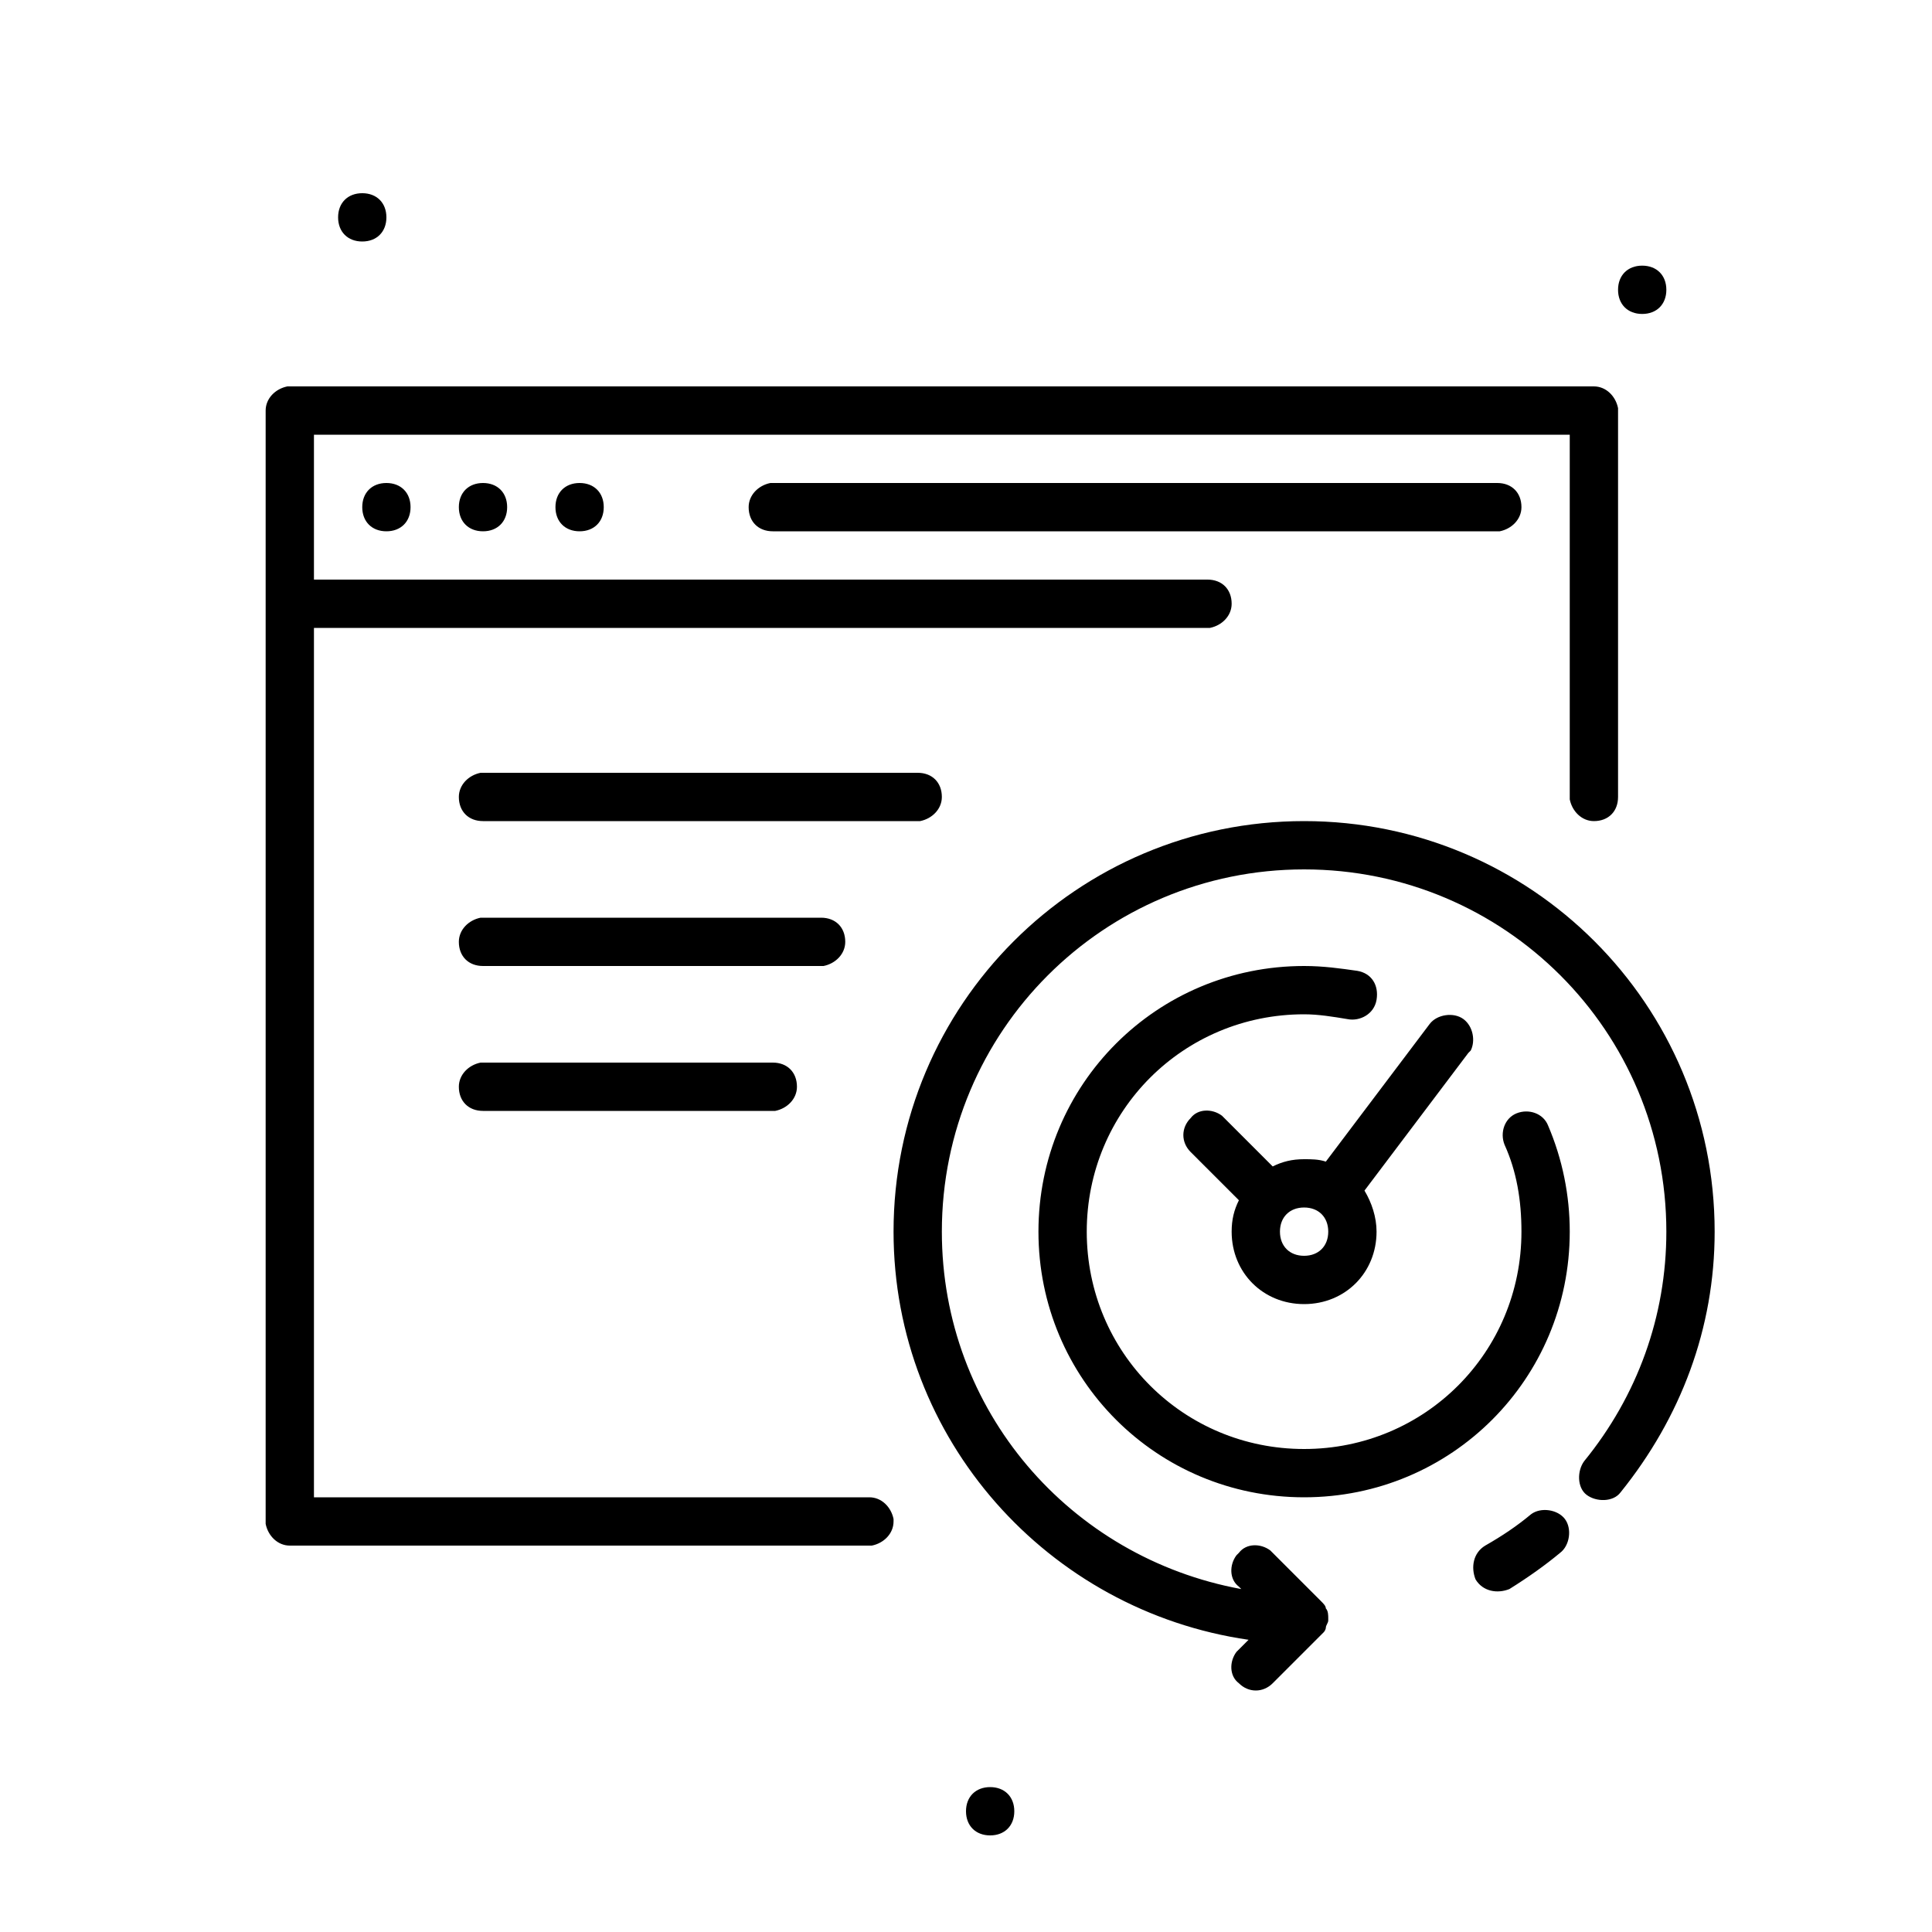
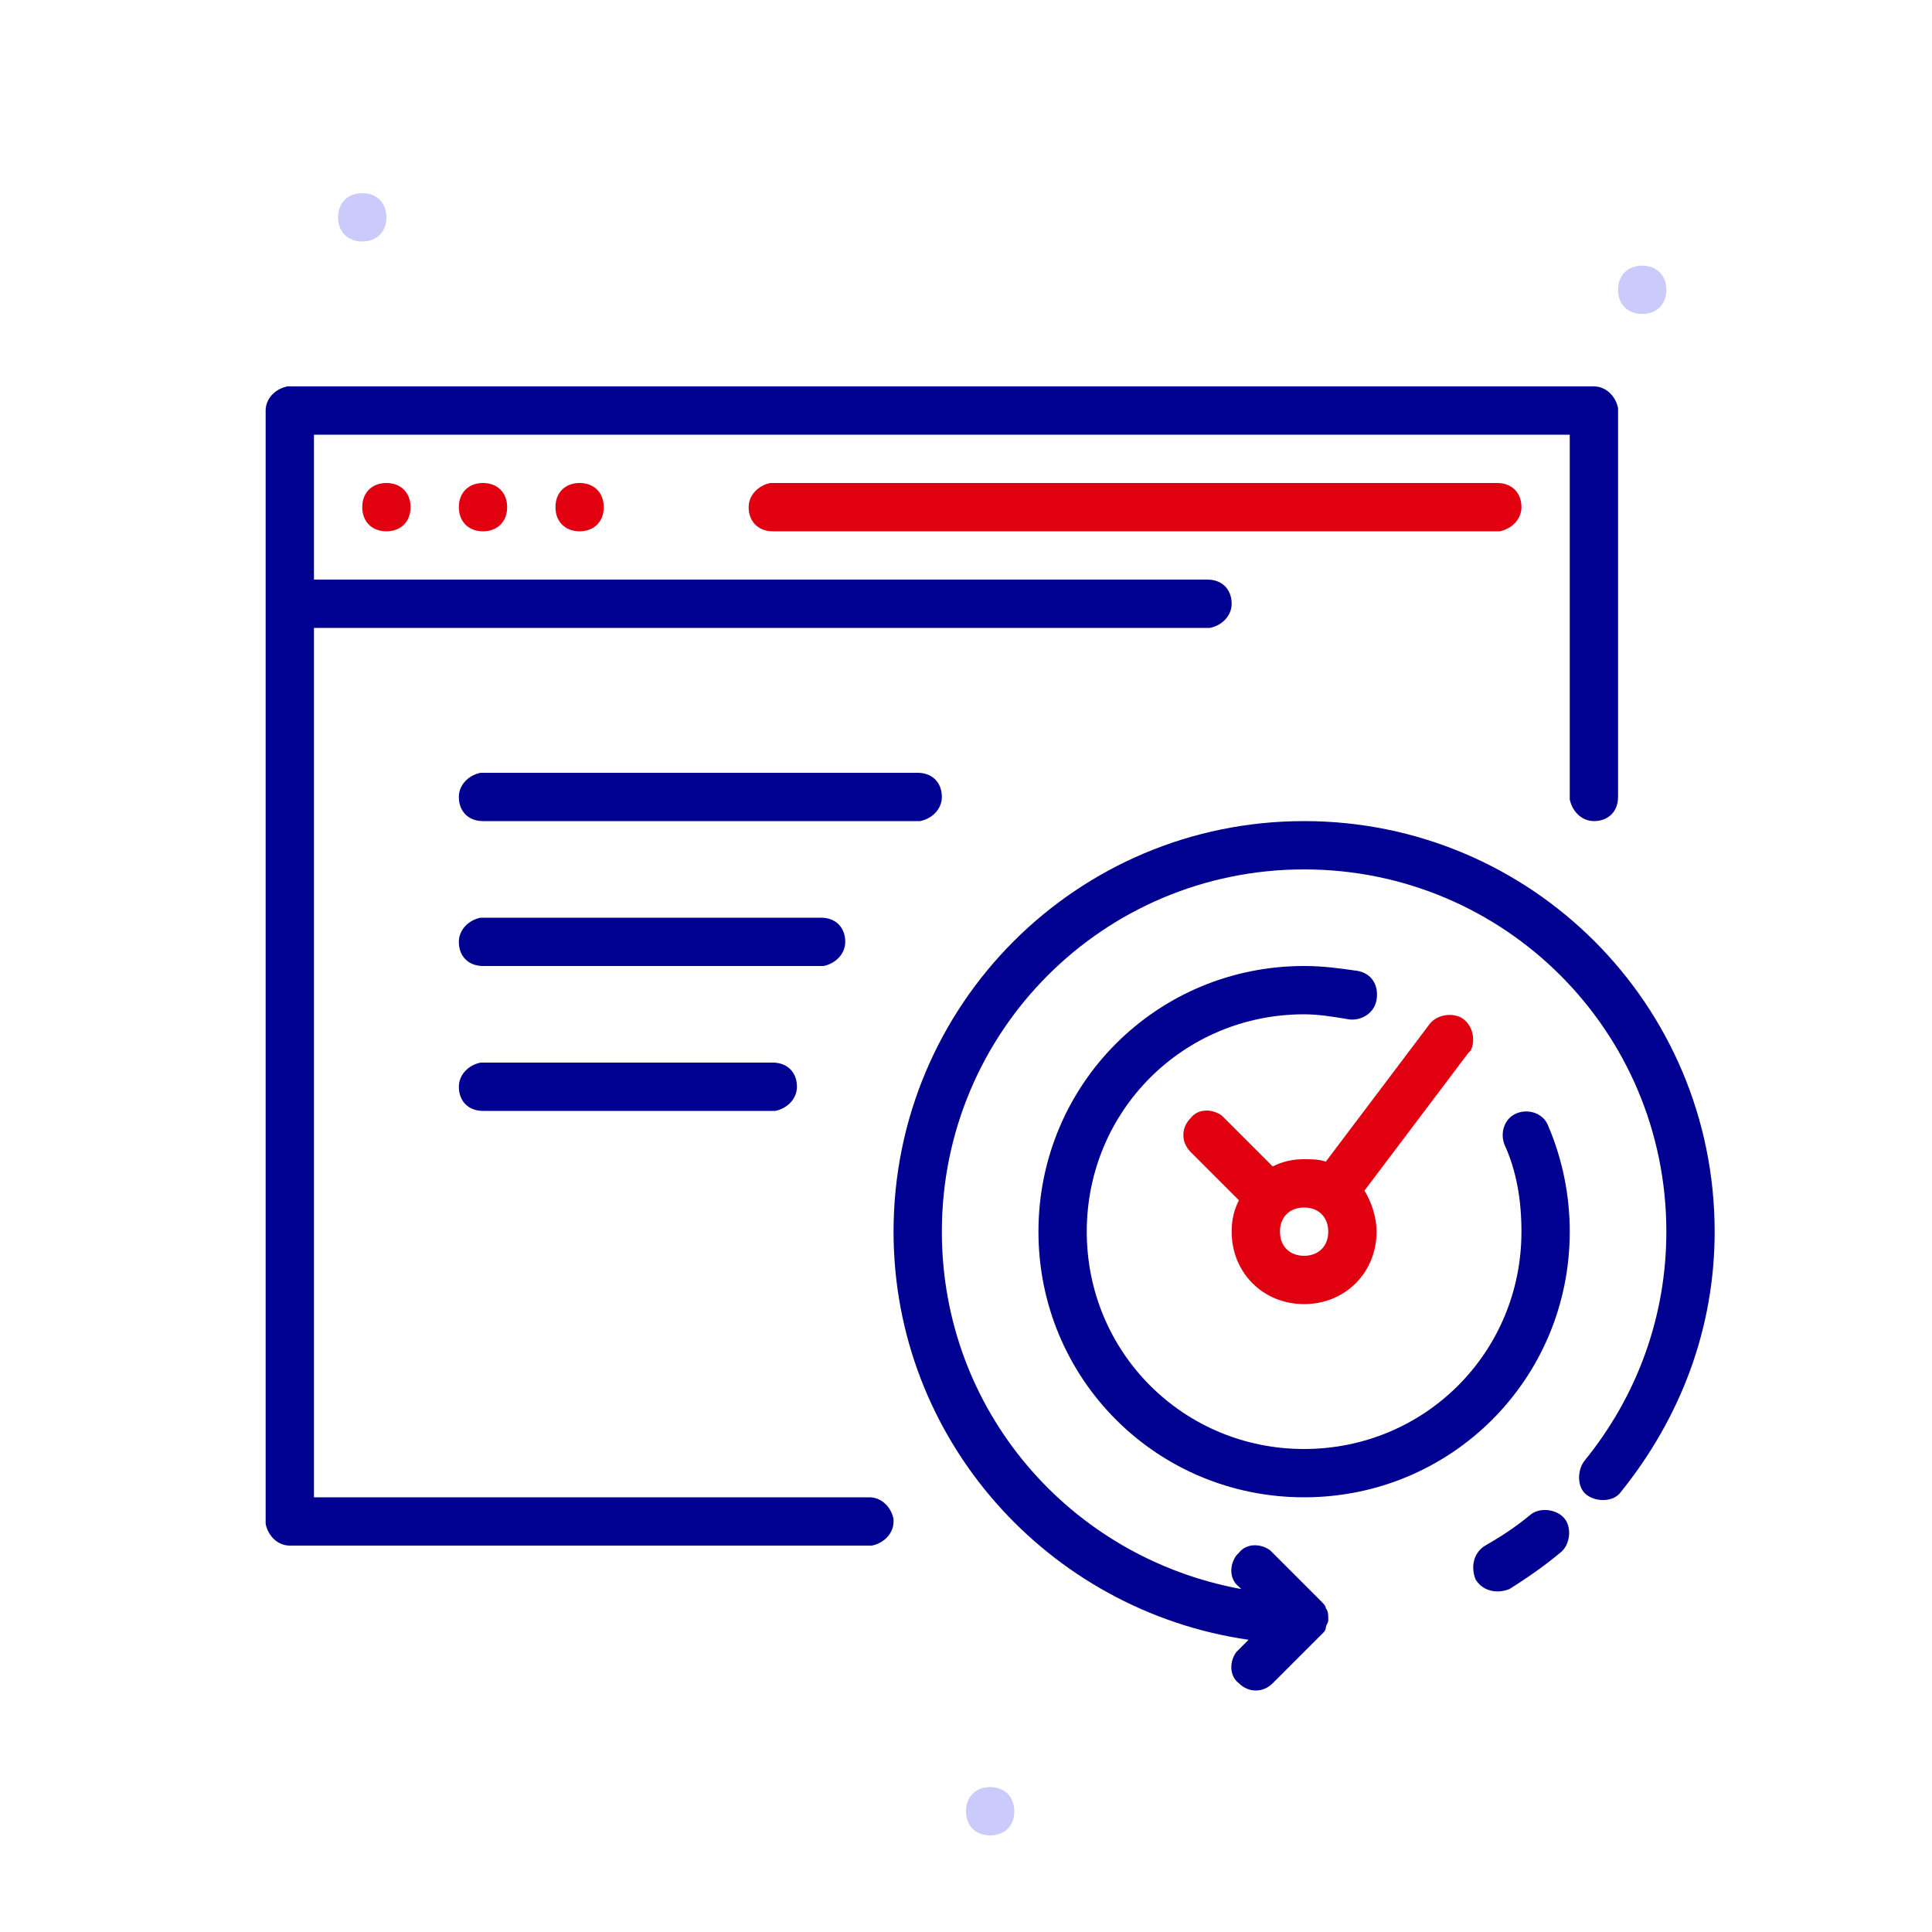
<svg xmlns="http://www.w3.org/2000/svg" xml:space="preserve" viewBox="0 0 80 80">
+   <style>
+         .fr-artwork-decorative {
+             fill: #cacafb;
+         }
+         .fr-artwork-minor {
+             fill: #e1000f;
+         }
+         .fr-artwork-major {
+             fill: #000091;
+         }
+     </style>
  <g class="fr-artwork-decorative" id="artwork-decorative">
    <path d="M68 13c-.6 0-1-.4-1-1s.4-1 1-1 1 .4 1 1-.4 1-1 1zM41 76c-.6 0-1-.4-1-1s.4-1 1-1 1 .4 1 1-.4 1-1 1zM15 10c-.6 0-1-.4-1-1s.4-1 1-1 1 .4 1 1-.4 1-1 1z" />
  </g>
  <g class="fr-artwork-minor" id="artwork-minor">
    <path d="M16 22c-.6 0-1-.4-1-1s.4-1 1-1 1 .4 1 1-.4 1-1 1zm4 0c-.6 0-1-.4-1-1s.4-1 1-1 1 .4 1 1-.4 1-1 1zm3-1c0 .6.4 1 1 1s1-.4 1-1-.4-1-1-1-1 .4-1 1zm39-1c.6 0 1 .4 1 1 0 .5-.4.9-.9 1H32c-.6 0-1-.4-1-1 0-.5.4-.9.9-1H62zM51.3 49.7c-.2.4-.3.8-.3 1.3 0 1.7 1.3 3 3 3s3-1.3 3-3c0-.6-.2-1.2-.5-1.7l4.3-5.7.1-.1c.2-.4.1-1-.3-1.3-.4-.3-1.1-.2-1.4.2l-4.3 5.7c-.3-.1-.6-.1-.9-.1-.5 0-.9.1-1.3.3l-2-2-.1-.1c-.4-.3-1-.3-1.3.1-.4.4-.4 1 0 1.4l2 2zm2.7.3c.6 0 1 .4 1 1s-.4 1-1 1-1-.4-1-1 .4-1 1-1z" />
  </g>
  <g class="fr-artwork-major" id="artwork-major">
    <path d="M67 16.9c-.1-.5-.5-.9-1-.9H11.9c-.5.1-.9.5-.9 1v46.1c.1.5.5.9 1 .9h24.1c.5-.1.9-.5.9-1v-.1c-.1-.5-.5-.9-1-.9H13V26h37.1c.5-.1.9-.5.9-1 0-.6-.4-1-1-1H13v-6h52v15.1c.1.5.5.9 1 .9.6 0 1-.4 1-1V16.9zM71 51c0-9.4-7.6-17-17-17s-17 7.6-17 17c0 8.6 6.4 15.7 14.7 16.9l-.4.4-.1.1c-.3.4-.3 1 .1 1.3.4.4 1 .4 1.4 0l2-2 .1-.1c.1-.1.1-.2.1-.2 0-.1.1-.2.1-.3V67c0-.1 0-.3-.1-.4 0-.1-.1-.2-.2-.3l-2-2-.1-.1c-.4-.3-1-.3-1.3.1l-.1.1c-.3.4-.3 1 .1 1.3l.1.1C44.3 64.5 39 58.4 39 51c0-8.3 6.7-15 15-15s15 6.7 15 15c0 3.5-1.2 6.8-3.4 9.5-.3.4-.3 1.1.1 1.4s1.1.3 1.4-.1C69.6 58.7 71 55 71 51zm-6.4 13.3c.4-.3.5-1 .2-1.4-.3-.4-1-.5-1.4-.2-.6.5-1.2.9-1.9 1.3-.5.3-.6.9-.4 1.4.3.5.9.6 1.4.4.8-.5 1.5-1 2.1-1.5zm-8.4-24.1c-.7-.1-1.4-.2-2.2-.2-6.1 0-11 4.9-11 11s4.9 11 11 11 11-4.9 11-11c0-1.5-.3-3-.9-4.4-.2-.5-.8-.7-1.3-.5s-.7.8-.5 1.3c.5 1.1.7 2.3.7 3.6 0 5-4 9-9 9s-9-4-9-9 4-9 9-9c.6 0 1.2.1 1.8.2.5.1 1.1-.2 1.2-.8s-.2-1.1-.8-1.2zM38 32c.6 0 1 .4 1 1 0 .5-.4.9-.9 1H20c-.6 0-1-.4-1-1 0-.5.4-.9.9-1H38zm-3 7c0-.6-.4-1-1-1H19.9c-.5.1-.9.5-.9 1 0 .6.4 1 1 1h14.1c.5-.1.9-.5.9-1zm-3 5c.6 0 1 .4 1 1 0 .5-.4.9-.9 1H20c-.6 0-1-.4-1-1 0-.5.4-.9.9-1H32z" />
  </g>
</svg>
